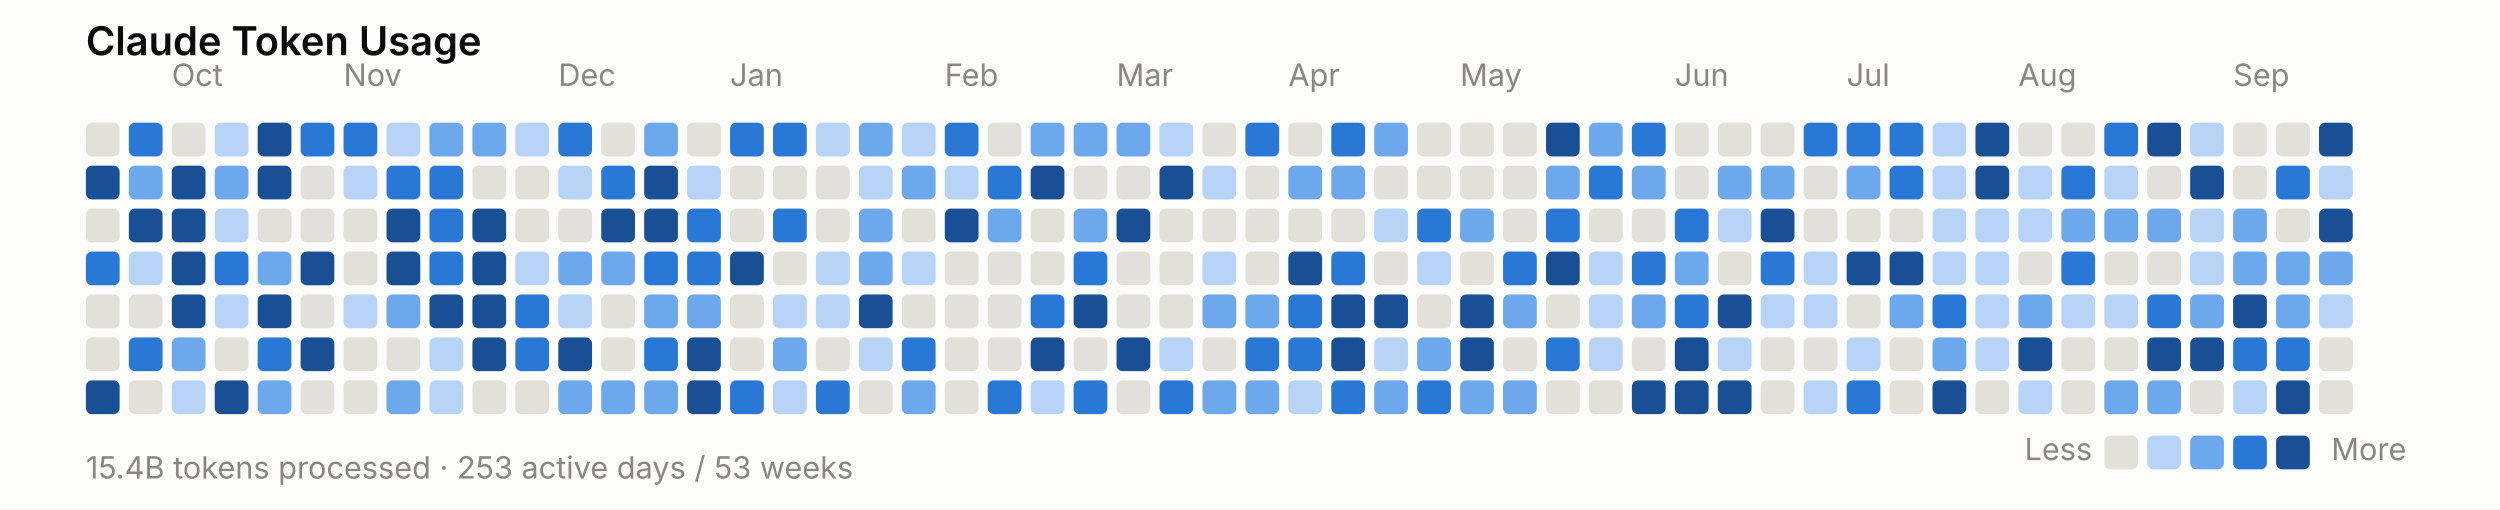
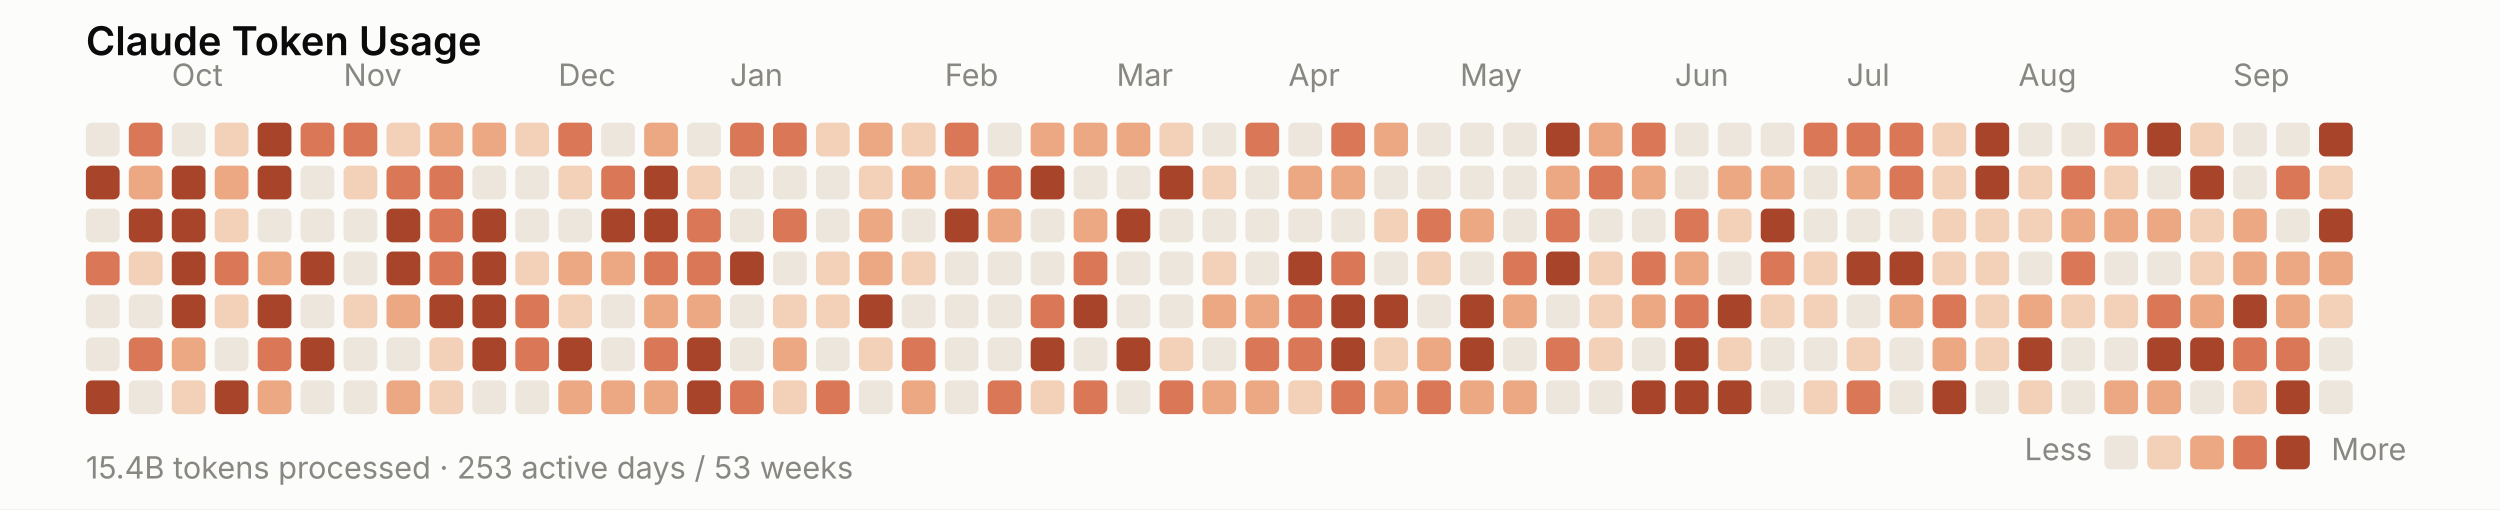
<svg xmlns="http://www.w3.org/2000/svg" width="815" height="166" viewBox="0 0 815 166" font-family="system-ui, -apple-system, 'Segoe UI', sans-serif">
  <style>
    .surface { fill: #fcfcfb; }
    .title { fill: #0b0b0b; font-size: 13px; font-weight: 600; }
    .muted { fill: #898781; font-size: 10px; }
-     .level-0 { fill: #e1e0d9; }
-     .level-1 { fill: #b7d3f6; }
-     .level-2 { fill: #6da7ec; }
-     .level-3 { fill: #2a78d6; }
-     .level-4 { fill: #184f95; }
+     .level-0 { fill: #ece6dc; }
+     .level-1 { fill: #f3d0b8; }
+     .level-2 { fill: #eba883; }
+     .level-3 { fill: #d97757; }
+     .level-4 { fill: #a8442a; }
    @media (prefers-color-scheme: dark) {
      .surface { fill: #1a1a19; }
      .title { fill: #ffffff; }
-       .level-0 { fill: #383835; }
-       .level-1 { fill: #1c3a5c; }
-       .level-2 { fill: #2a5d8f; }
-       .level-3 { fill: #3987e5; }
-       .level-4 { fill: #7fb4f0; }
+       .level-0 { fill: #3a332c; }
+       .level-1 { fill: #6b4530; }
+       .level-2 { fill: #a85c3c; }
+       .level-3 { fill: #d97757; }
+       .level-4 { fill: #f2a67e; }
    }
  </style>
  <rect x="0" y="0" width="815" height="166" class="surface" />
  <text x="28" y="18" class="title">Claude Token Usage</text>
  <text x="28" y="156" class="muted">15.4B tokens processed · 253 active days / 53 weeks</text>
  <text x="56" y="28" class="muted">Oct</text>
  <text x="112" y="28" class="muted">Nov</text>
  <text x="182" y="28" class="muted">Dec</text>
  <text x="238" y="28" class="muted">Jan</text>
  <text x="308" y="28" class="muted">Feb</text>
  <text x="364" y="28" class="muted">Mar</text>
  <text x="420" y="28" class="muted">Apr</text>
  <text x="476" y="28" class="muted">May</text>
  <text x="546" y="28" class="muted">Jun</text>
  <text x="602" y="28" class="muted">Jul</text>
  <text x="658" y="28" class="muted">Aug</text>
  <text x="728" y="28" class="muted">Sep</text>
  <rect x="28" y="40" width="11" height="11" rx="2" ry="2" class="level-0" />
  <rect x="28" y="54" width="11" height="11" rx="2" ry="2" class="level-4" />
  <rect x="28" y="68" width="11" height="11" rx="2" ry="2" class="level-0" />
  <rect x="28" y="82" width="11" height="11" rx="2" ry="2" class="level-3" />
  <rect x="28" y="96" width="11" height="11" rx="2" ry="2" class="level-0" />
  <rect x="28" y="110" width="11" height="11" rx="2" ry="2" class="level-0" />
  <rect x="28" y="124" width="11" height="11" rx="2" ry="2" class="level-4" />
  <rect x="42" y="40" width="11" height="11" rx="2" ry="2" class="level-3" />
  <rect x="42" y="54" width="11" height="11" rx="2" ry="2" class="level-2" />
  <rect x="42" y="68" width="11" height="11" rx="2" ry="2" class="level-4" />
  <rect x="42" y="82" width="11" height="11" rx="2" ry="2" class="level-1" />
  <rect x="42" y="96" width="11" height="11" rx="2" ry="2" class="level-0" />
  <rect x="42" y="110" width="11" height="11" rx="2" ry="2" class="level-3" />
  <rect x="42" y="124" width="11" height="11" rx="2" ry="2" class="level-0" />
  <rect x="56" y="40" width="11" height="11" rx="2" ry="2" class="level-0" />
  <rect x="56" y="54" width="11" height="11" rx="2" ry="2" class="level-4" />
  <rect x="56" y="68" width="11" height="11" rx="2" ry="2" class="level-4" />
  <rect x="56" y="82" width="11" height="11" rx="2" ry="2" class="level-4" />
  <rect x="56" y="96" width="11" height="11" rx="2" ry="2" class="level-4" />
  <rect x="56" y="110" width="11" height="11" rx="2" ry="2" class="level-2" />
  <rect x="56" y="124" width="11" height="11" rx="2" ry="2" class="level-1" />
  <rect x="70" y="40" width="11" height="11" rx="2" ry="2" class="level-1" />
  <rect x="70" y="54" width="11" height="11" rx="2" ry="2" class="level-2" />
  <rect x="70" y="68" width="11" height="11" rx="2" ry="2" class="level-1" />
  <rect x="70" y="82" width="11" height="11" rx="2" ry="2" class="level-3" />
  <rect x="70" y="96" width="11" height="11" rx="2" ry="2" class="level-1" />
  <rect x="70" y="110" width="11" height="11" rx="2" ry="2" class="level-0" />
  <rect x="70" y="124" width="11" height="11" rx="2" ry="2" class="level-4" />
  <rect x="84" y="40" width="11" height="11" rx="2" ry="2" class="level-4" />
  <rect x="84" y="54" width="11" height="11" rx="2" ry="2" class="level-4" />
  <rect x="84" y="68" width="11" height="11" rx="2" ry="2" class="level-0" />
  <rect x="84" y="82" width="11" height="11" rx="2" ry="2" class="level-2" />
  <rect x="84" y="96" width="11" height="11" rx="2" ry="2" class="level-4" />
  <rect x="84" y="110" width="11" height="11" rx="2" ry="2" class="level-3" />
  <rect x="84" y="124" width="11" height="11" rx="2" ry="2" class="level-2" />
  <rect x="98" y="40" width="11" height="11" rx="2" ry="2" class="level-3" />
  <rect x="98" y="54" width="11" height="11" rx="2" ry="2" class="level-0" />
  <rect x="98" y="68" width="11" height="11" rx="2" ry="2" class="level-0" />
  <rect x="98" y="82" width="11" height="11" rx="2" ry="2" class="level-4" />
  <rect x="98" y="96" width="11" height="11" rx="2" ry="2" class="level-0" />
  <rect x="98" y="110" width="11" height="11" rx="2" ry="2" class="level-4" />
  <rect x="98" y="124" width="11" height="11" rx="2" ry="2" class="level-0" />
  <rect x="112" y="40" width="11" height="11" rx="2" ry="2" class="level-3" />
  <rect x="112" y="54" width="11" height="11" rx="2" ry="2" class="level-1" />
  <rect x="112" y="68" width="11" height="11" rx="2" ry="2" class="level-0" />
  <rect x="112" y="82" width="11" height="11" rx="2" ry="2" class="level-0" />
  <rect x="112" y="96" width="11" height="11" rx="2" ry="2" class="level-1" />
  <rect x="112" y="110" width="11" height="11" rx="2" ry="2" class="level-0" />
  <rect x="112" y="124" width="11" height="11" rx="2" ry="2" class="level-0" />
  <rect x="126" y="40" width="11" height="11" rx="2" ry="2" class="level-1" />
  <rect x="126" y="54" width="11" height="11" rx="2" ry="2" class="level-3" />
  <rect x="126" y="68" width="11" height="11" rx="2" ry="2" class="level-4" />
  <rect x="126" y="82" width="11" height="11" rx="2" ry="2" class="level-4" />
  <rect x="126" y="96" width="11" height="11" rx="2" ry="2" class="level-2" />
  <rect x="126" y="110" width="11" height="11" rx="2" ry="2" class="level-0" />
  <rect x="126" y="124" width="11" height="11" rx="2" ry="2" class="level-2" />
  <rect x="140" y="40" width="11" height="11" rx="2" ry="2" class="level-2" />
  <rect x="140" y="54" width="11" height="11" rx="2" ry="2" class="level-3" />
  <rect x="140" y="68" width="11" height="11" rx="2" ry="2" class="level-3" />
  <rect x="140" y="82" width="11" height="11" rx="2" ry="2" class="level-3" />
  <rect x="140" y="96" width="11" height="11" rx="2" ry="2" class="level-4" />
  <rect x="140" y="110" width="11" height="11" rx="2" ry="2" class="level-1" />
  <rect x="140" y="124" width="11" height="11" rx="2" ry="2" class="level-1" />
  <rect x="154" y="40" width="11" height="11" rx="2" ry="2" class="level-2" />
  <rect x="154" y="54" width="11" height="11" rx="2" ry="2" class="level-0" />
  <rect x="154" y="68" width="11" height="11" rx="2" ry="2" class="level-4" />
  <rect x="154" y="82" width="11" height="11" rx="2" ry="2" class="level-4" />
  <rect x="154" y="96" width="11" height="11" rx="2" ry="2" class="level-4" />
  <rect x="154" y="110" width="11" height="11" rx="2" ry="2" class="level-4" />
  <rect x="154" y="124" width="11" height="11" rx="2" ry="2" class="level-0" />
  <rect x="168" y="40" width="11" height="11" rx="2" ry="2" class="level-1" />
  <rect x="168" y="54" width="11" height="11" rx="2" ry="2" class="level-0" />
  <rect x="168" y="68" width="11" height="11" rx="2" ry="2" class="level-0" />
  <rect x="168" y="82" width="11" height="11" rx="2" ry="2" class="level-1" />
  <rect x="168" y="96" width="11" height="11" rx="2" ry="2" class="level-3" />
  <rect x="168" y="110" width="11" height="11" rx="2" ry="2" class="level-3" />
  <rect x="168" y="124" width="11" height="11" rx="2" ry="2" class="level-0" />
  <rect x="182" y="40" width="11" height="11" rx="2" ry="2" class="level-3" />
  <rect x="182" y="54" width="11" height="11" rx="2" ry="2" class="level-1" />
  <rect x="182" y="68" width="11" height="11" rx="2" ry="2" class="level-0" />
  <rect x="182" y="82" width="11" height="11" rx="2" ry="2" class="level-2" />
  <rect x="182" y="96" width="11" height="11" rx="2" ry="2" class="level-1" />
  <rect x="182" y="110" width="11" height="11" rx="2" ry="2" class="level-4" />
  <rect x="182" y="124" width="11" height="11" rx="2" ry="2" class="level-2" />
  <rect x="196" y="40" width="11" height="11" rx="2" ry="2" class="level-0" />
  <rect x="196" y="54" width="11" height="11" rx="2" ry="2" class="level-3" />
  <rect x="196" y="68" width="11" height="11" rx="2" ry="2" class="level-4" />
  <rect x="196" y="82" width="11" height="11" rx="2" ry="2" class="level-2" />
  <rect x="196" y="96" width="11" height="11" rx="2" ry="2" class="level-0" />
  <rect x="196" y="110" width="11" height="11" rx="2" ry="2" class="level-0" />
  <rect x="196" y="124" width="11" height="11" rx="2" ry="2" class="level-2" />
  <rect x="210" y="40" width="11" height="11" rx="2" ry="2" class="level-2" />
  <rect x="210" y="54" width="11" height="11" rx="2" ry="2" class="level-4" />
  <rect x="210" y="68" width="11" height="11" rx="2" ry="2" class="level-4" />
  <rect x="210" y="82" width="11" height="11" rx="2" ry="2" class="level-3" />
  <rect x="210" y="96" width="11" height="11" rx="2" ry="2" class="level-2" />
  <rect x="210" y="110" width="11" height="11" rx="2" ry="2" class="level-3" />
  <rect x="210" y="124" width="11" height="11" rx="2" ry="2" class="level-2" />
  <rect x="224" y="40" width="11" height="11" rx="2" ry="2" class="level-0" />
  <rect x="224" y="54" width="11" height="11" rx="2" ry="2" class="level-1" />
  <rect x="224" y="68" width="11" height="11" rx="2" ry="2" class="level-3" />
  <rect x="224" y="82" width="11" height="11" rx="2" ry="2" class="level-3" />
  <rect x="224" y="96" width="11" height="11" rx="2" ry="2" class="level-2" />
  <rect x="224" y="110" width="11" height="11" rx="2" ry="2" class="level-4" />
  <rect x="224" y="124" width="11" height="11" rx="2" ry="2" class="level-4" />
  <rect x="238" y="40" width="11" height="11" rx="2" ry="2" class="level-3" />
  <rect x="238" y="54" width="11" height="11" rx="2" ry="2" class="level-0" />
  <rect x="238" y="68" width="11" height="11" rx="2" ry="2" class="level-0" />
  <rect x="238" y="82" width="11" height="11" rx="2" ry="2" class="level-4" />
  <rect x="238" y="96" width="11" height="11" rx="2" ry="2" class="level-0" />
  <rect x="238" y="110" width="11" height="11" rx="2" ry="2" class="level-0" />
  <rect x="238" y="124" width="11" height="11" rx="2" ry="2" class="level-3" />
  <rect x="252" y="40" width="11" height="11" rx="2" ry="2" class="level-3" />
  <rect x="252" y="54" width="11" height="11" rx="2" ry="2" class="level-0" />
  <rect x="252" y="68" width="11" height="11" rx="2" ry="2" class="level-3" />
  <rect x="252" y="82" width="11" height="11" rx="2" ry="2" class="level-0" />
  <rect x="252" y="96" width="11" height="11" rx="2" ry="2" class="level-1" />
  <rect x="252" y="110" width="11" height="11" rx="2" ry="2" class="level-2" />
  <rect x="252" y="124" width="11" height="11" rx="2" ry="2" class="level-1" />
  <rect x="266" y="40" width="11" height="11" rx="2" ry="2" class="level-1" />
  <rect x="266" y="54" width="11" height="11" rx="2" ry="2" class="level-0" />
  <rect x="266" y="68" width="11" height="11" rx="2" ry="2" class="level-0" />
  <rect x="266" y="82" width="11" height="11" rx="2" ry="2" class="level-1" />
  <rect x="266" y="96" width="11" height="11" rx="2" ry="2" class="level-1" />
  <rect x="266" y="110" width="11" height="11" rx="2" ry="2" class="level-0" />
  <rect x="266" y="124" width="11" height="11" rx="2" ry="2" class="level-3" />
  <rect x="280" y="40" width="11" height="11" rx="2" ry="2" class="level-2" />
  <rect x="280" y="54" width="11" height="11" rx="2" ry="2" class="level-1" />
  <rect x="280" y="68" width="11" height="11" rx="2" ry="2" class="level-2" />
  <rect x="280" y="82" width="11" height="11" rx="2" ry="2" class="level-2" />
  <rect x="280" y="96" width="11" height="11" rx="2" ry="2" class="level-4" />
  <rect x="280" y="110" width="11" height="11" rx="2" ry="2" class="level-1" />
  <rect x="280" y="124" width="11" height="11" rx="2" ry="2" class="level-0" />
  <rect x="294" y="40" width="11" height="11" rx="2" ry="2" class="level-1" />
  <rect x="294" y="54" width="11" height="11" rx="2" ry="2" class="level-2" />
  <rect x="294" y="68" width="11" height="11" rx="2" ry="2" class="level-0" />
  <rect x="294" y="82" width="11" height="11" rx="2" ry="2" class="level-1" />
  <rect x="294" y="96" width="11" height="11" rx="2" ry="2" class="level-0" />
  <rect x="294" y="110" width="11" height="11" rx="2" ry="2" class="level-3" />
  <rect x="294" y="124" width="11" height="11" rx="2" ry="2" class="level-2" />
  <rect x="308" y="40" width="11" height="11" rx="2" ry="2" class="level-3" />
  <rect x="308" y="54" width="11" height="11" rx="2" ry="2" class="level-1" />
  <rect x="308" y="68" width="11" height="11" rx="2" ry="2" class="level-4" />
  <rect x="308" y="82" width="11" height="11" rx="2" ry="2" class="level-0" />
  <rect x="308" y="96" width="11" height="11" rx="2" ry="2" class="level-0" />
  <rect x="308" y="110" width="11" height="11" rx="2" ry="2" class="level-0" />
  <rect x="308" y="124" width="11" height="11" rx="2" ry="2" class="level-0" />
  <rect x="322" y="40" width="11" height="11" rx="2" ry="2" class="level-0" />
  <rect x="322" y="54" width="11" height="11" rx="2" ry="2" class="level-3" />
  <rect x="322" y="68" width="11" height="11" rx="2" ry="2" class="level-2" />
  <rect x="322" y="82" width="11" height="11" rx="2" ry="2" class="level-0" />
  <rect x="322" y="96" width="11" height="11" rx="2" ry="2" class="level-0" />
  <rect x="322" y="110" width="11" height="11" rx="2" ry="2" class="level-0" />
  <rect x="322" y="124" width="11" height="11" rx="2" ry="2" class="level-3" />
  <rect x="336" y="40" width="11" height="11" rx="2" ry="2" class="level-2" />
  <rect x="336" y="54" width="11" height="11" rx="2" ry="2" class="level-4" />
  <rect x="336" y="68" width="11" height="11" rx="2" ry="2" class="level-0" />
  <rect x="336" y="82" width="11" height="11" rx="2" ry="2" class="level-0" />
  <rect x="336" y="96" width="11" height="11" rx="2" ry="2" class="level-3" />
  <rect x="336" y="110" width="11" height="11" rx="2" ry="2" class="level-4" />
  <rect x="336" y="124" width="11" height="11" rx="2" ry="2" class="level-1" />
  <rect x="350" y="40" width="11" height="11" rx="2" ry="2" class="level-2" />
  <rect x="350" y="54" width="11" height="11" rx="2" ry="2" class="level-0" />
  <rect x="350" y="68" width="11" height="11" rx="2" ry="2" class="level-2" />
  <rect x="350" y="82" width="11" height="11" rx="2" ry="2" class="level-3" />
  <rect x="350" y="96" width="11" height="11" rx="2" ry="2" class="level-4" />
  <rect x="350" y="110" width="11" height="11" rx="2" ry="2" class="level-0" />
  <rect x="350" y="124" width="11" height="11" rx="2" ry="2" class="level-3" />
  <rect x="364" y="40" width="11" height="11" rx="2" ry="2" class="level-2" />
  <rect x="364" y="54" width="11" height="11" rx="2" ry="2" class="level-0" />
  <rect x="364" y="68" width="11" height="11" rx="2" ry="2" class="level-4" />
  <rect x="364" y="82" width="11" height="11" rx="2" ry="2" class="level-0" />
  <rect x="364" y="96" width="11" height="11" rx="2" ry="2" class="level-0" />
  <rect x="364" y="110" width="11" height="11" rx="2" ry="2" class="level-4" />
  <rect x="364" y="124" width="11" height="11" rx="2" ry="2" class="level-0" />
  <rect x="378" y="40" width="11" height="11" rx="2" ry="2" class="level-1" />
  <rect x="378" y="54" width="11" height="11" rx="2" ry="2" class="level-4" />
  <rect x="378" y="68" width="11" height="11" rx="2" ry="2" class="level-0" />
  <rect x="378" y="82" width="11" height="11" rx="2" ry="2" class="level-0" />
  <rect x="378" y="96" width="11" height="11" rx="2" ry="2" class="level-0" />
  <rect x="378" y="110" width="11" height="11" rx="2" ry="2" class="level-1" />
  <rect x="378" y="124" width="11" height="11" rx="2" ry="2" class="level-3" />
  <rect x="392" y="40" width="11" height="11" rx="2" ry="2" class="level-0" />
  <rect x="392" y="54" width="11" height="11" rx="2" ry="2" class="level-1" />
  <rect x="392" y="68" width="11" height="11" rx="2" ry="2" class="level-0" />
  <rect x="392" y="82" width="11" height="11" rx="2" ry="2" class="level-1" />
  <rect x="392" y="96" width="11" height="11" rx="2" ry="2" class="level-2" />
  <rect x="392" y="110" width="11" height="11" rx="2" ry="2" class="level-0" />
  <rect x="392" y="124" width="11" height="11" rx="2" ry="2" class="level-2" />
  <rect x="406" y="40" width="11" height="11" rx="2" ry="2" class="level-3" />
  <rect x="406" y="54" width="11" height="11" rx="2" ry="2" class="level-0" />
  <rect x="406" y="68" width="11" height="11" rx="2" ry="2" class="level-0" />
  <rect x="406" y="82" width="11" height="11" rx="2" ry="2" class="level-0" />
  <rect x="406" y="96" width="11" height="11" rx="2" ry="2" class="level-2" />
  <rect x="406" y="110" width="11" height="11" rx="2" ry="2" class="level-3" />
  <rect x="406" y="124" width="11" height="11" rx="2" ry="2" class="level-2" />
  <rect x="420" y="40" width="11" height="11" rx="2" ry="2" class="level-0" />
  <rect x="420" y="54" width="11" height="11" rx="2" ry="2" class="level-2" />
  <rect x="420" y="68" width="11" height="11" rx="2" ry="2" class="level-0" />
  <rect x="420" y="82" width="11" height="11" rx="2" ry="2" class="level-4" />
  <rect x="420" y="96" width="11" height="11" rx="2" ry="2" class="level-3" />
  <rect x="420" y="110" width="11" height="11" rx="2" ry="2" class="level-3" />
  <rect x="420" y="124" width="11" height="11" rx="2" ry="2" class="level-1" />
  <rect x="434" y="40" width="11" height="11" rx="2" ry="2" class="level-3" />
  <rect x="434" y="54" width="11" height="11" rx="2" ry="2" class="level-2" />
  <rect x="434" y="68" width="11" height="11" rx="2" ry="2" class="level-0" />
  <rect x="434" y="82" width="11" height="11" rx="2" ry="2" class="level-3" />
  <rect x="434" y="96" width="11" height="11" rx="2" ry="2" class="level-4" />
  <rect x="434" y="110" width="11" height="11" rx="2" ry="2" class="level-4" />
  <rect x="434" y="124" width="11" height="11" rx="2" ry="2" class="level-3" />
  <rect x="448" y="40" width="11" height="11" rx="2" ry="2" class="level-2" />
  <rect x="448" y="54" width="11" height="11" rx="2" ry="2" class="level-0" />
  <rect x="448" y="68" width="11" height="11" rx="2" ry="2" class="level-1" />
  <rect x="448" y="82" width="11" height="11" rx="2" ry="2" class="level-0" />
  <rect x="448" y="96" width="11" height="11" rx="2" ry="2" class="level-4" />
  <rect x="448" y="110" width="11" height="11" rx="2" ry="2" class="level-1" />
  <rect x="448" y="124" width="11" height="11" rx="2" ry="2" class="level-2" />
  <rect x="462" y="40" width="11" height="11" rx="2" ry="2" class="level-0" />
  <rect x="462" y="54" width="11" height="11" rx="2" ry="2" class="level-0" />
  <rect x="462" y="68" width="11" height="11" rx="2" ry="2" class="level-3" />
  <rect x="462" y="82" width="11" height="11" rx="2" ry="2" class="level-1" />
  <rect x="462" y="96" width="11" height="11" rx="2" ry="2" class="level-0" />
  <rect x="462" y="110" width="11" height="11" rx="2" ry="2" class="level-2" />
  <rect x="462" y="124" width="11" height="11" rx="2" ry="2" class="level-3" />
  <rect x="476" y="40" width="11" height="11" rx="2" ry="2" class="level-0" />
  <rect x="476" y="54" width="11" height="11" rx="2" ry="2" class="level-0" />
  <rect x="476" y="68" width="11" height="11" rx="2" ry="2" class="level-2" />
  <rect x="476" y="82" width="11" height="11" rx="2" ry="2" class="level-0" />
  <rect x="476" y="96" width="11" height="11" rx="2" ry="2" class="level-4" />
  <rect x="476" y="110" width="11" height="11" rx="2" ry="2" class="level-4" />
  <rect x="476" y="124" width="11" height="11" rx="2" ry="2" class="level-2" />
  <rect x="490" y="40" width="11" height="11" rx="2" ry="2" class="level-0" />
  <rect x="490" y="54" width="11" height="11" rx="2" ry="2" class="level-0" />
  <rect x="490" y="68" width="11" height="11" rx="2" ry="2" class="level-0" />
  <rect x="490" y="82" width="11" height="11" rx="2" ry="2" class="level-3" />
  <rect x="490" y="96" width="11" height="11" rx="2" ry="2" class="level-2" />
  <rect x="490" y="110" width="11" height="11" rx="2" ry="2" class="level-0" />
  <rect x="490" y="124" width="11" height="11" rx="2" ry="2" class="level-2" />
  <rect x="504" y="40" width="11" height="11" rx="2" ry="2" class="level-4" />
  <rect x="504" y="54" width="11" height="11" rx="2" ry="2" class="level-2" />
  <rect x="504" y="68" width="11" height="11" rx="2" ry="2" class="level-3" />
  <rect x="504" y="82" width="11" height="11" rx="2" ry="2" class="level-4" />
  <rect x="504" y="96" width="11" height="11" rx="2" ry="2" class="level-0" />
  <rect x="504" y="110" width="11" height="11" rx="2" ry="2" class="level-3" />
  <rect x="504" y="124" width="11" height="11" rx="2" ry="2" class="level-0" />
  <rect x="518" y="40" width="11" height="11" rx="2" ry="2" class="level-2" />
  <rect x="518" y="54" width="11" height="11" rx="2" ry="2" class="level-3" />
  <rect x="518" y="68" width="11" height="11" rx="2" ry="2" class="level-0" />
  <rect x="518" y="82" width="11" height="11" rx="2" ry="2" class="level-1" />
  <rect x="518" y="96" width="11" height="11" rx="2" ry="2" class="level-1" />
  <rect x="518" y="110" width="11" height="11" rx="2" ry="2" class="level-1" />
  <rect x="518" y="124" width="11" height="11" rx="2" ry="2" class="level-0" />
  <rect x="532" y="40" width="11" height="11" rx="2" ry="2" class="level-3" />
  <rect x="532" y="54" width="11" height="11" rx="2" ry="2" class="level-2" />
  <rect x="532" y="68" width="11" height="11" rx="2" ry="2" class="level-0" />
  <rect x="532" y="82" width="11" height="11" rx="2" ry="2" class="level-3" />
  <rect x="532" y="96" width="11" height="11" rx="2" ry="2" class="level-2" />
  <rect x="532" y="110" width="11" height="11" rx="2" ry="2" class="level-0" />
  <rect x="532" y="124" width="11" height="11" rx="2" ry="2" class="level-4" />
  <rect x="546" y="40" width="11" height="11" rx="2" ry="2" class="level-0" />
  <rect x="546" y="54" width="11" height="11" rx="2" ry="2" class="level-0" />
  <rect x="546" y="68" width="11" height="11" rx="2" ry="2" class="level-3" />
  <rect x="546" y="82" width="11" height="11" rx="2" ry="2" class="level-2" />
  <rect x="546" y="96" width="11" height="11" rx="2" ry="2" class="level-3" />
  <rect x="546" y="110" width="11" height="11" rx="2" ry="2" class="level-4" />
  <rect x="546" y="124" width="11" height="11" rx="2" ry="2" class="level-4" />
  <rect x="560" y="40" width="11" height="11" rx="2" ry="2" class="level-0" />
  <rect x="560" y="54" width="11" height="11" rx="2" ry="2" class="level-2" />
  <rect x="560" y="68" width="11" height="11" rx="2" ry="2" class="level-1" />
  <rect x="560" y="82" width="11" height="11" rx="2" ry="2" class="level-0" />
  <rect x="560" y="96" width="11" height="11" rx="2" ry="2" class="level-4" />
  <rect x="560" y="110" width="11" height="11" rx="2" ry="2" class="level-1" />
  <rect x="560" y="124" width="11" height="11" rx="2" ry="2" class="level-4" />
  <rect x="574" y="40" width="11" height="11" rx="2" ry="2" class="level-0" />
  <rect x="574" y="54" width="11" height="11" rx="2" ry="2" class="level-2" />
  <rect x="574" y="68" width="11" height="11" rx="2" ry="2" class="level-4" />
  <rect x="574" y="82" width="11" height="11" rx="2" ry="2" class="level-3" />
  <rect x="574" y="96" width="11" height="11" rx="2" ry="2" class="level-1" />
  <rect x="574" y="110" width="11" height="11" rx="2" ry="2" class="level-0" />
  <rect x="574" y="124" width="11" height="11" rx="2" ry="2" class="level-0" />
  <rect x="588" y="40" width="11" height="11" rx="2" ry="2" class="level-3" />
  <rect x="588" y="54" width="11" height="11" rx="2" ry="2" class="level-0" />
  <rect x="588" y="68" width="11" height="11" rx="2" ry="2" class="level-0" />
  <rect x="588" y="82" width="11" height="11" rx="2" ry="2" class="level-1" />
  <rect x="588" y="96" width="11" height="11" rx="2" ry="2" class="level-1" />
  <rect x="588" y="110" width="11" height="11" rx="2" ry="2" class="level-0" />
  <rect x="588" y="124" width="11" height="11" rx="2" ry="2" class="level-1" />
  <rect x="602" y="40" width="11" height="11" rx="2" ry="2" class="level-3" />
  <rect x="602" y="54" width="11" height="11" rx="2" ry="2" class="level-2" />
  <rect x="602" y="68" width="11" height="11" rx="2" ry="2" class="level-0" />
  <rect x="602" y="82" width="11" height="11" rx="2" ry="2" class="level-4" />
  <rect x="602" y="96" width="11" height="11" rx="2" ry="2" class="level-0" />
  <rect x="602" y="110" width="11" height="11" rx="2" ry="2" class="level-1" />
  <rect x="602" y="124" width="11" height="11" rx="2" ry="2" class="level-3" />
  <rect x="616" y="40" width="11" height="11" rx="2" ry="2" class="level-3" />
  <rect x="616" y="54" width="11" height="11" rx="2" ry="2" class="level-3" />
  <rect x="616" y="68" width="11" height="11" rx="2" ry="2" class="level-0" />
  <rect x="616" y="82" width="11" height="11" rx="2" ry="2" class="level-4" />
  <rect x="616" y="96" width="11" height="11" rx="2" ry="2" class="level-2" />
  <rect x="616" y="110" width="11" height="11" rx="2" ry="2" class="level-0" />
  <rect x="616" y="124" width="11" height="11" rx="2" ry="2" class="level-0" />
  <rect x="630" y="40" width="11" height="11" rx="2" ry="2" class="level-1" />
  <rect x="630" y="54" width="11" height="11" rx="2" ry="2" class="level-1" />
  <rect x="630" y="68" width="11" height="11" rx="2" ry="2" class="level-1" />
  <rect x="630" y="82" width="11" height="11" rx="2" ry="2" class="level-1" />
  <rect x="630" y="96" width="11" height="11" rx="2" ry="2" class="level-3" />
  <rect x="630" y="110" width="11" height="11" rx="2" ry="2" class="level-2" />
  <rect x="630" y="124" width="11" height="11" rx="2" ry="2" class="level-4" />
  <rect x="644" y="40" width="11" height="11" rx="2" ry="2" class="level-4" />
  <rect x="644" y="54" width="11" height="11" rx="2" ry="2" class="level-4" />
  <rect x="644" y="68" width="11" height="11" rx="2" ry="2" class="level-1" />
  <rect x="644" y="82" width="11" height="11" rx="2" ry="2" class="level-1" />
  <rect x="644" y="96" width="11" height="11" rx="2" ry="2" class="level-1" />
  <rect x="644" y="110" width="11" height="11" rx="2" ry="2" class="level-1" />
  <rect x="644" y="124" width="11" height="11" rx="2" ry="2" class="level-0" />
  <rect x="658" y="40" width="11" height="11" rx="2" ry="2" class="level-0" />
  <rect x="658" y="54" width="11" height="11" rx="2" ry="2" class="level-1" />
  <rect x="658" y="68" width="11" height="11" rx="2" ry="2" class="level-1" />
  <rect x="658" y="82" width="11" height="11" rx="2" ry="2" class="level-0" />
  <rect x="658" y="96" width="11" height="11" rx="2" ry="2" class="level-2" />
  <rect x="658" y="110" width="11" height="11" rx="2" ry="2" class="level-4" />
  <rect x="658" y="124" width="11" height="11" rx="2" ry="2" class="level-1" />
  <rect x="672" y="40" width="11" height="11" rx="2" ry="2" class="level-0" />
  <rect x="672" y="54" width="11" height="11" rx="2" ry="2" class="level-3" />
  <rect x="672" y="68" width="11" height="11" rx="2" ry="2" class="level-2" />
  <rect x="672" y="82" width="11" height="11" rx="2" ry="2" class="level-3" />
  <rect x="672" y="96" width="11" height="11" rx="2" ry="2" class="level-1" />
  <rect x="672" y="110" width="11" height="11" rx="2" ry="2" class="level-0" />
  <rect x="672" y="124" width="11" height="11" rx="2" ry="2" class="level-0" />
  <rect x="686" y="40" width="11" height="11" rx="2" ry="2" class="level-3" />
  <rect x="686" y="54" width="11" height="11" rx="2" ry="2" class="level-1" />
  <rect x="686" y="68" width="11" height="11" rx="2" ry="2" class="level-2" />
  <rect x="686" y="82" width="11" height="11" rx="2" ry="2" class="level-0" />
  <rect x="686" y="96" width="11" height="11" rx="2" ry="2" class="level-1" />
  <rect x="686" y="110" width="11" height="11" rx="2" ry="2" class="level-0" />
  <rect x="686" y="124" width="11" height="11" rx="2" ry="2" class="level-2" />
  <rect x="700" y="40" width="11" height="11" rx="2" ry="2" class="level-4" />
  <rect x="700" y="54" width="11" height="11" rx="2" ry="2" class="level-0" />
  <rect x="700" y="68" width="11" height="11" rx="2" ry="2" class="level-2" />
  <rect x="700" y="82" width="11" height="11" rx="2" ry="2" class="level-0" />
  <rect x="700" y="96" width="11" height="11" rx="2" ry="2" class="level-3" />
  <rect x="700" y="110" width="11" height="11" rx="2" ry="2" class="level-4" />
  <rect x="700" y="124" width="11" height="11" rx="2" ry="2" class="level-2" />
  <rect x="714" y="40" width="11" height="11" rx="2" ry="2" class="level-1" />
  <rect x="714" y="54" width="11" height="11" rx="2" ry="2" class="level-4" />
  <rect x="714" y="68" width="11" height="11" rx="2" ry="2" class="level-1" />
  <rect x="714" y="82" width="11" height="11" rx="2" ry="2" class="level-1" />
  <rect x="714" y="96" width="11" height="11" rx="2" ry="2" class="level-2" />
  <rect x="714" y="110" width="11" height="11" rx="2" ry="2" class="level-4" />
  <rect x="714" y="124" width="11" height="11" rx="2" ry="2" class="level-0" />
  <rect x="728" y="40" width="11" height="11" rx="2" ry="2" class="level-0" />
  <rect x="728" y="54" width="11" height="11" rx="2" ry="2" class="level-0" />
  <rect x="728" y="68" width="11" height="11" rx="2" ry="2" class="level-2" />
  <rect x="728" y="82" width="11" height="11" rx="2" ry="2" class="level-2" />
  <rect x="728" y="96" width="11" height="11" rx="2" ry="2" class="level-4" />
  <rect x="728" y="110" width="11" height="11" rx="2" ry="2" class="level-3" />
  <rect x="728" y="124" width="11" height="11" rx="2" ry="2" class="level-1" />
  <rect x="742" y="40" width="11" height="11" rx="2" ry="2" class="level-0" />
  <rect x="742" y="54" width="11" height="11" rx="2" ry="2" class="level-3" />
  <rect x="742" y="68" width="11" height="11" rx="2" ry="2" class="level-0" />
  <rect x="742" y="82" width="11" height="11" rx="2" ry="2" class="level-2" />
  <rect x="742" y="96" width="11" height="11" rx="2" ry="2" class="level-2" />
  <rect x="742" y="110" width="11" height="11" rx="2" ry="2" class="level-3" />
  <rect x="742" y="124" width="11" height="11" rx="2" ry="2" class="level-4" />
  <rect x="756" y="40" width="11" height="11" rx="2" ry="2" class="level-4" />
  <rect x="756" y="54" width="11" height="11" rx="2" ry="2" class="level-1" />
  <rect x="756" y="68" width="11" height="11" rx="2" ry="2" class="level-4" />
  <rect x="756" y="82" width="11" height="11" rx="2" ry="2" class="level-2" />
  <rect x="756" y="96" width="11" height="11" rx="2" ry="2" class="level-1" />
  <rect x="756" y="110" width="11" height="11" rx="2" ry="2" class="level-0" />
  <rect x="756" y="124" width="11" height="11" rx="2" ry="2" class="level-0" />
  <text x="660" y="150" class="muted">Less</text>
  <rect x="686" y="142" width="11" height="11" rx="2" ry="2" class="level-0" />
  <rect x="700" y="142" width="11" height="11" rx="2" ry="2" class="level-1" />
  <rect x="714" y="142" width="11" height="11" rx="2" ry="2" class="level-2" />
  <rect x="728" y="142" width="11" height="11" rx="2" ry="2" class="level-3" />
  <rect x="742" y="142" width="11" height="11" rx="2" ry="2" class="level-4" />
  <text x="760" y="150" class="muted">More</text>
</svg>
